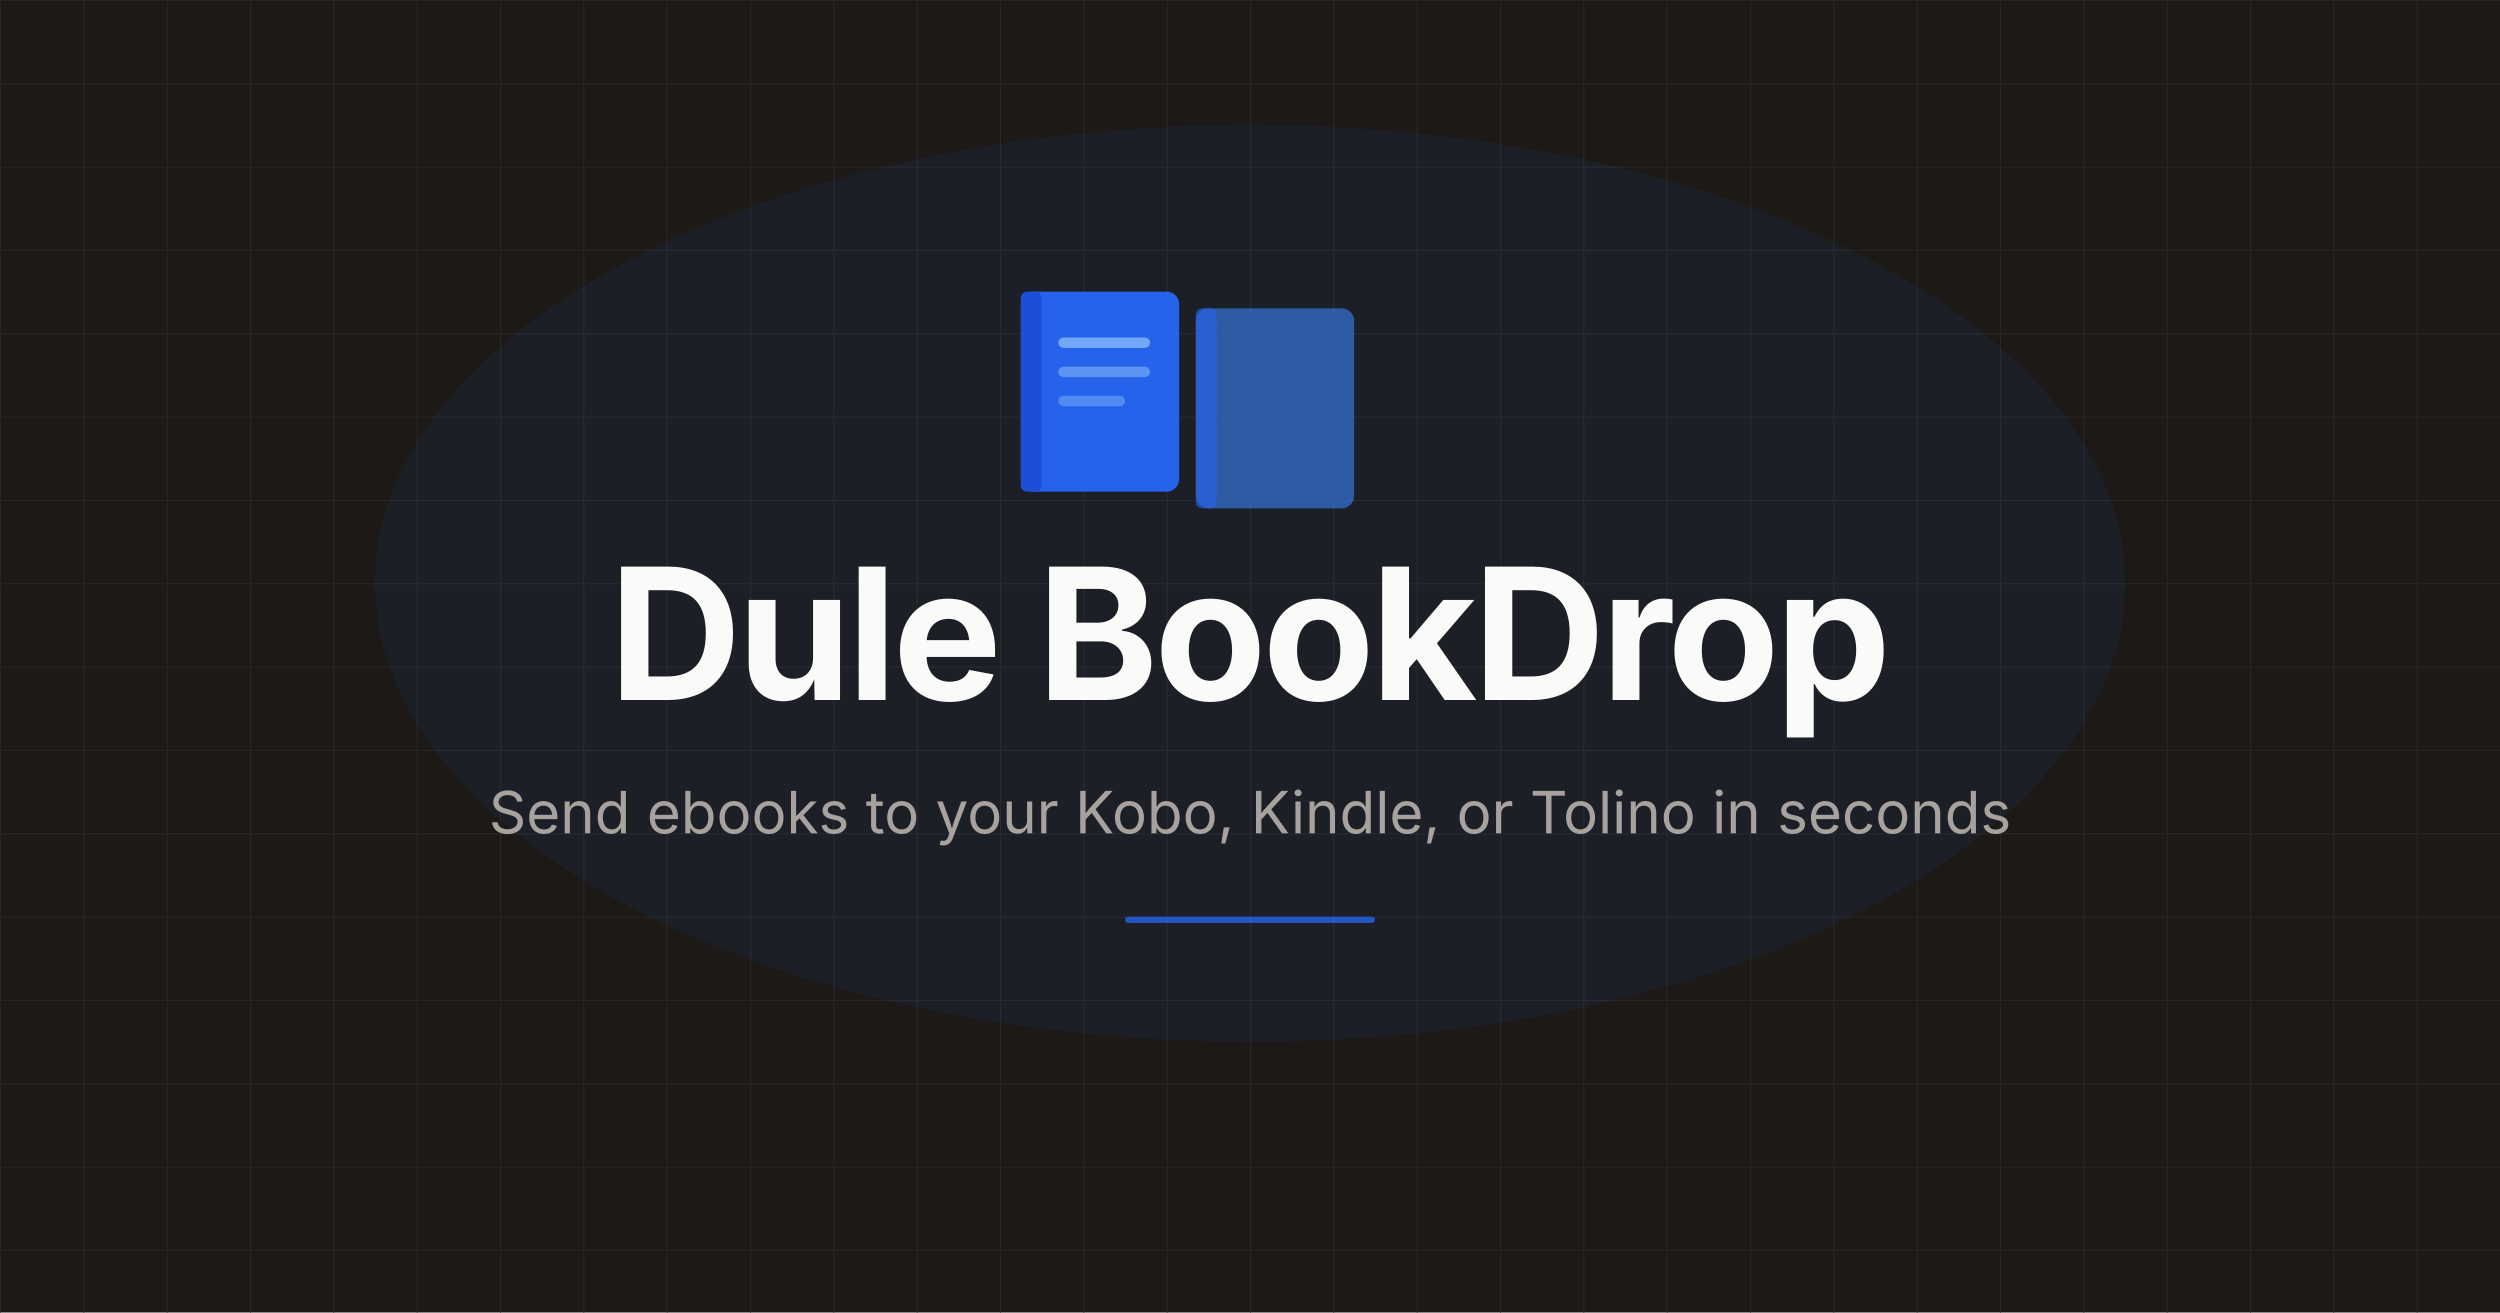
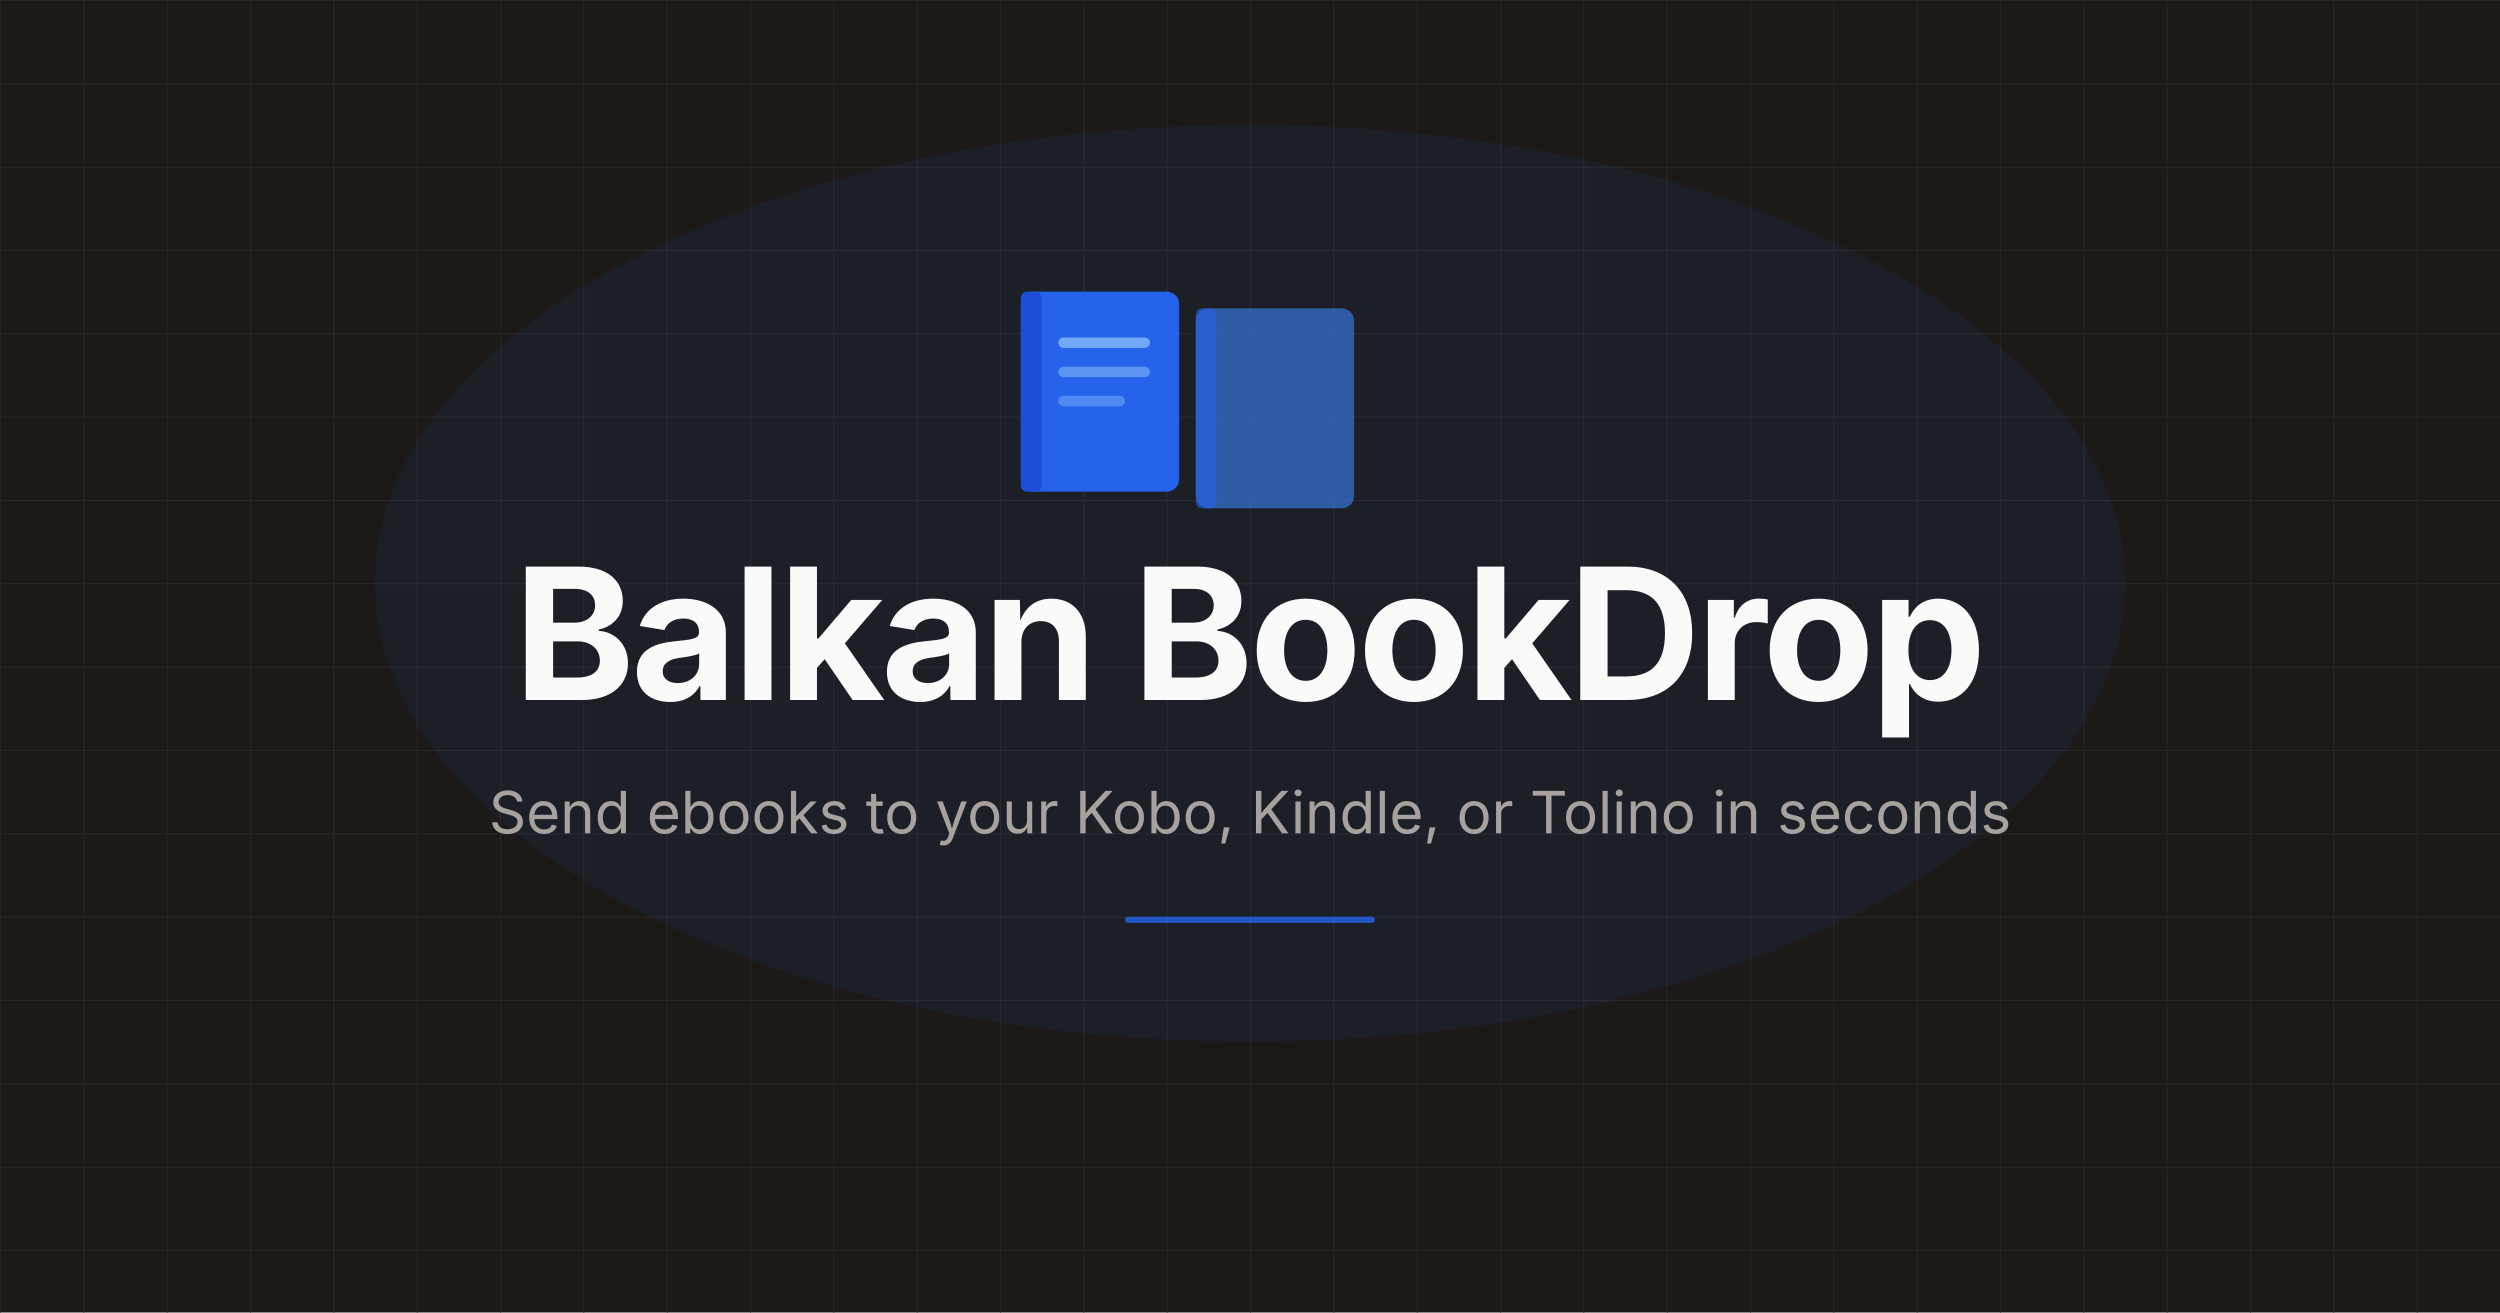
<svg xmlns="http://www.w3.org/2000/svg" width="1200" height="630" viewBox="0 0 1200 630">
  <rect width="1200" height="630" fill="#1c1917" />
  <pattern id="grid" width="40" height="40" patternUnits="userSpaceOnUse">
    <path d="M 40 0 L 0 0 0 40" fill="none" stroke="#292524" stroke-width="1" />
  </pattern>
  <rect width="1200" height="630" fill="url(#grid)" />
  <ellipse cx="600" cy="280" rx="420" ry="220" fill="#2563eb" opacity="0.08" />
  <g transform="translate(490, 140)">
    <rect x="0" y="0" width="76" height="96" rx="6" fill="#2563eb" />
    <rect x="0" y="0" width="10" height="96" rx="3" fill="#1d4ed8" />
    <rect x="18" y="22" width="44" height="5" rx="2.5" fill="#93c5fd" opacity="0.7" />
    <rect x="18" y="36" width="44" height="5" rx="2.5" fill="#93c5fd" opacity="0.5" />
    <rect x="18" y="50" width="32" height="5" rx="2.5" fill="#93c5fd" opacity="0.4" />
    <rect x="84" y="8" width="76" height="96" rx="6" fill="#3b82f6" opacity="0.6" />
    <rect x="84" y="8" width="10" height="96" rx="3" fill="#2563eb" opacity="0.6" />
  </g>
-   <text x="600" y="336" font-family="-apple-system, BlinkMacSystemFont, 'Segoe UI', system-ui, sans-serif" font-size="88" font-weight="700" fill="#fafaf9" text-anchor="middle" letter-spacing="-2">Dule BookDrop</text>
+   <text x="600" y="336" font-family="-apple-system, BlinkMacSystemFont, 'Segoe UI', system-ui, sans-serif" font-size="88" font-weight="700" fill="#fafaf9" text-anchor="middle" letter-spacing="-2">Balkan BookDrop</text>
  <text x="600" y="400" font-family="-apple-system, BlinkMacSystemFont, 'Segoe UI', system-ui, sans-serif" font-size="28" font-weight="400" fill="#a8a29e" text-anchor="middle" letter-spacing="0">Send ebooks to your Kobo, Kindle, or Tolino in seconds</text>
  <rect x="540" y="440" width="120" height="3" rx="1.5" fill="#2563eb" opacity="0.8" />
</svg>
